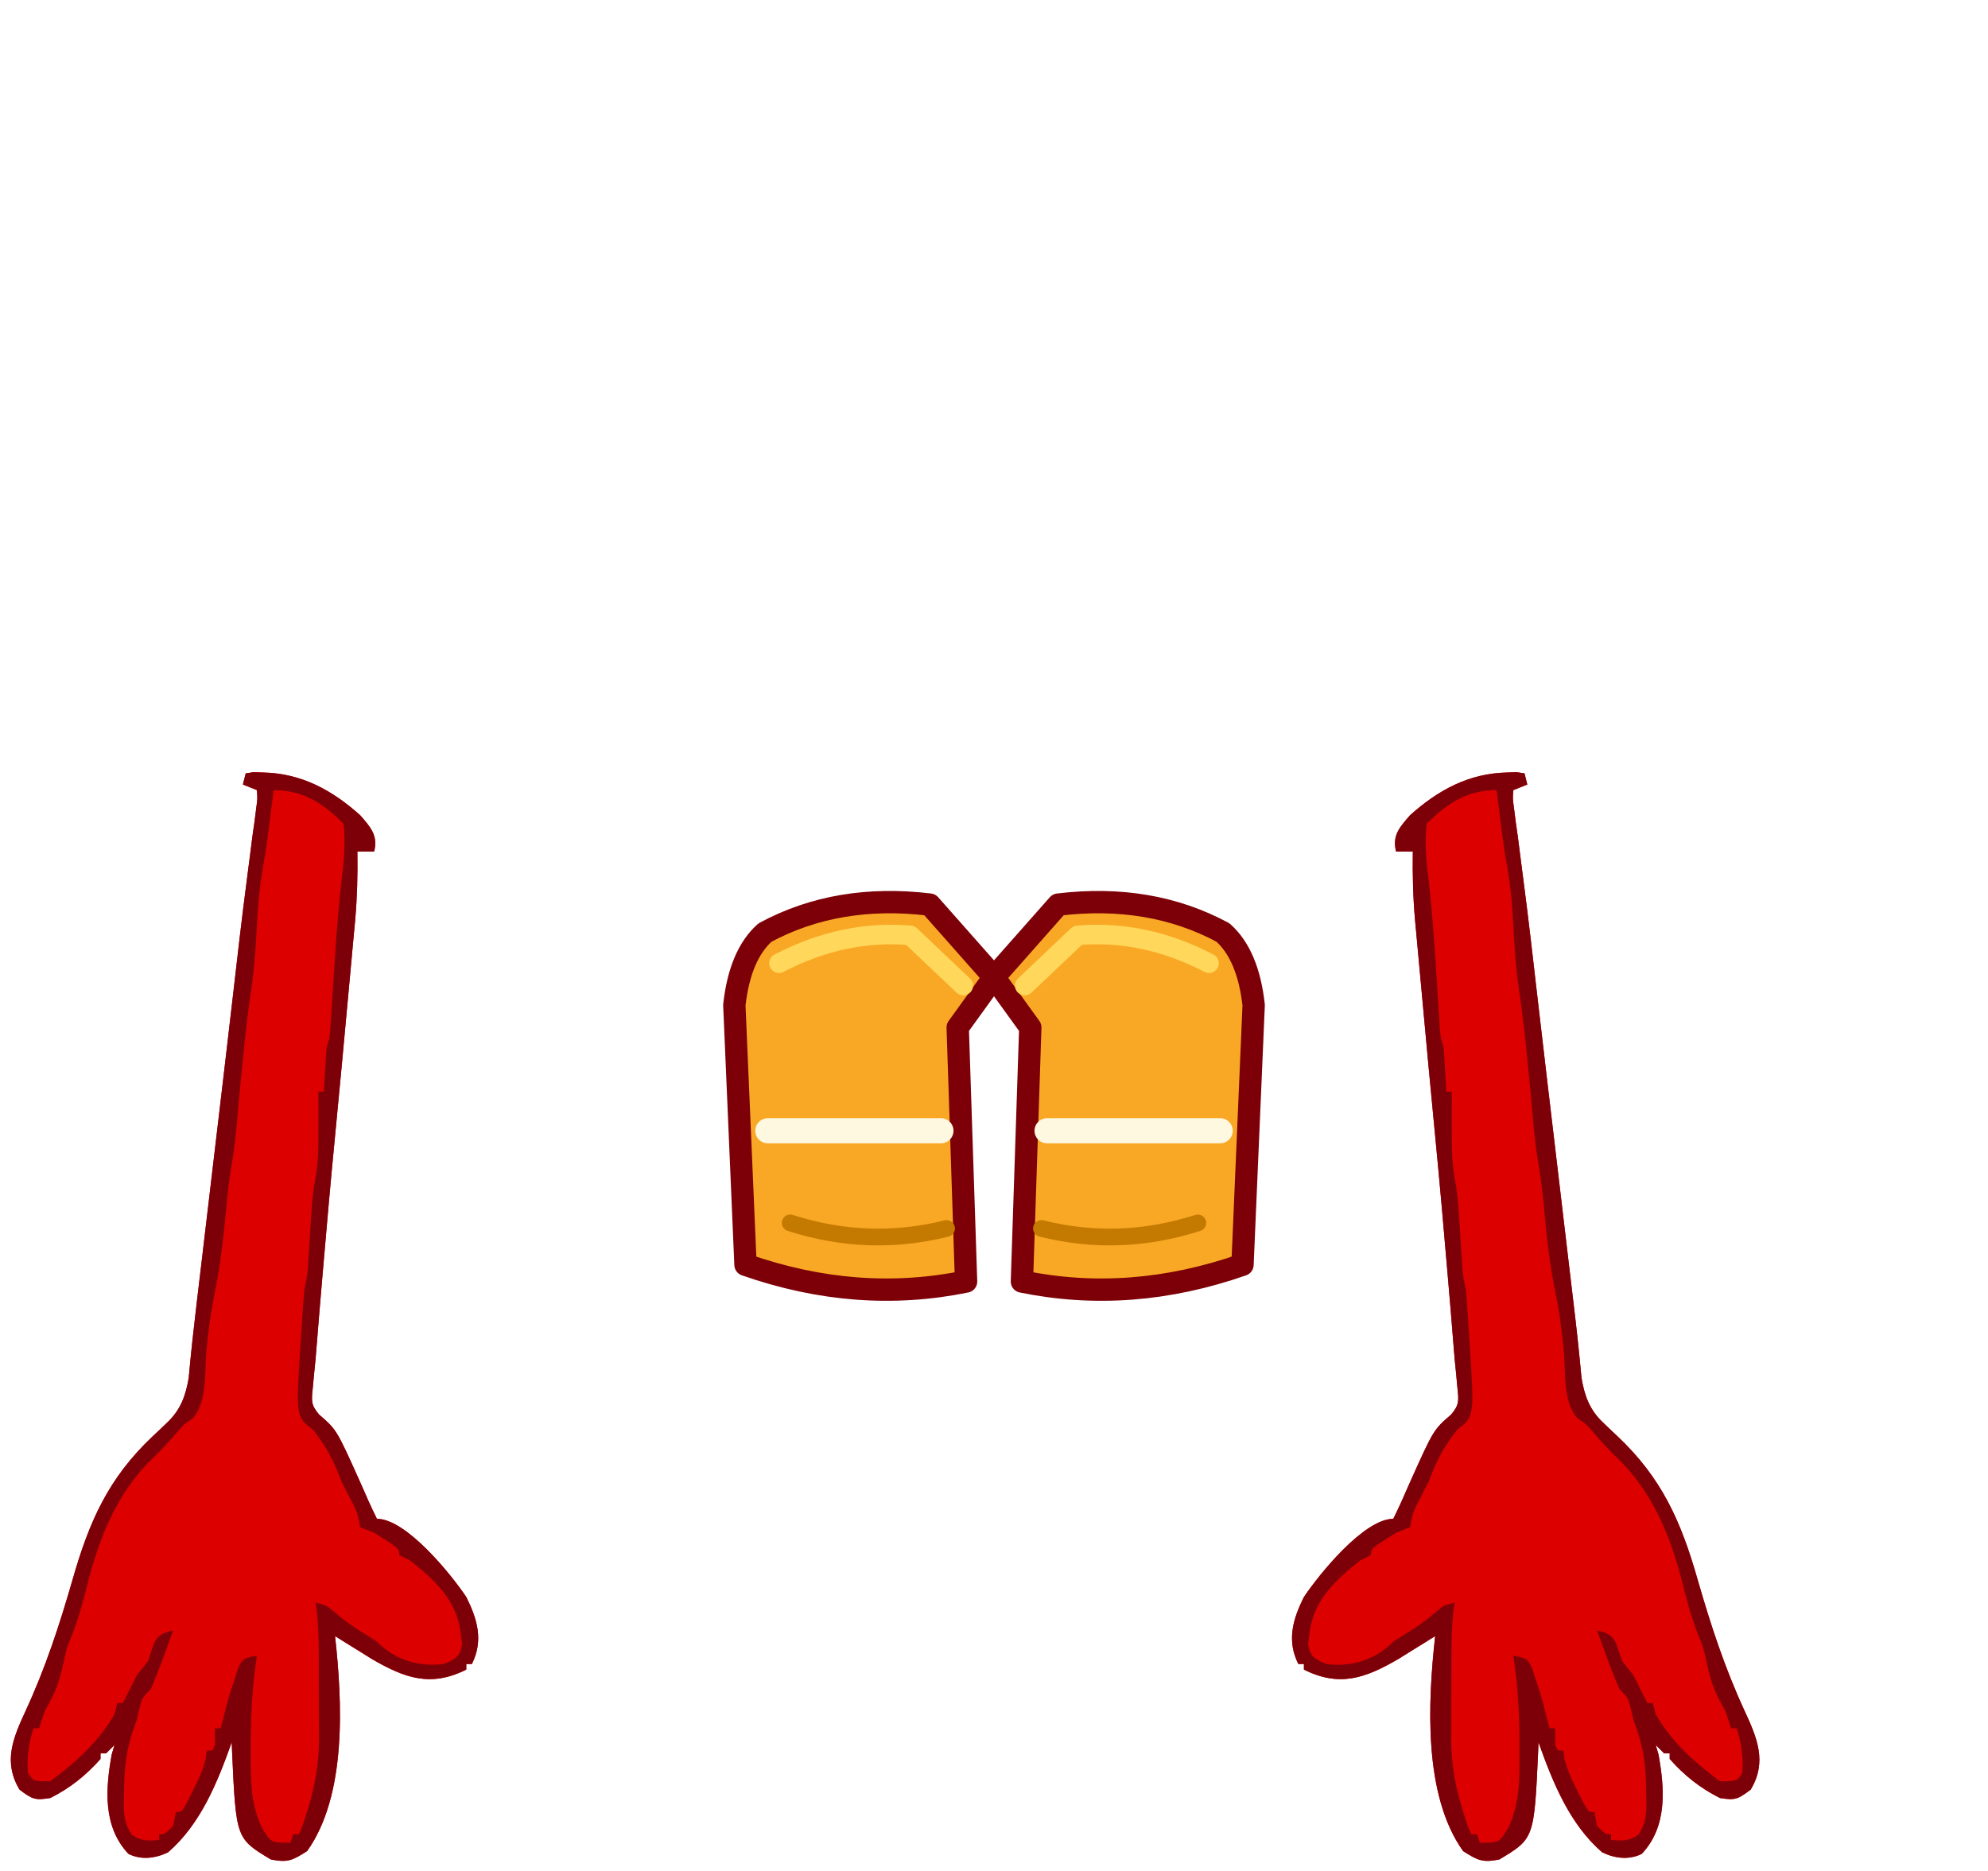
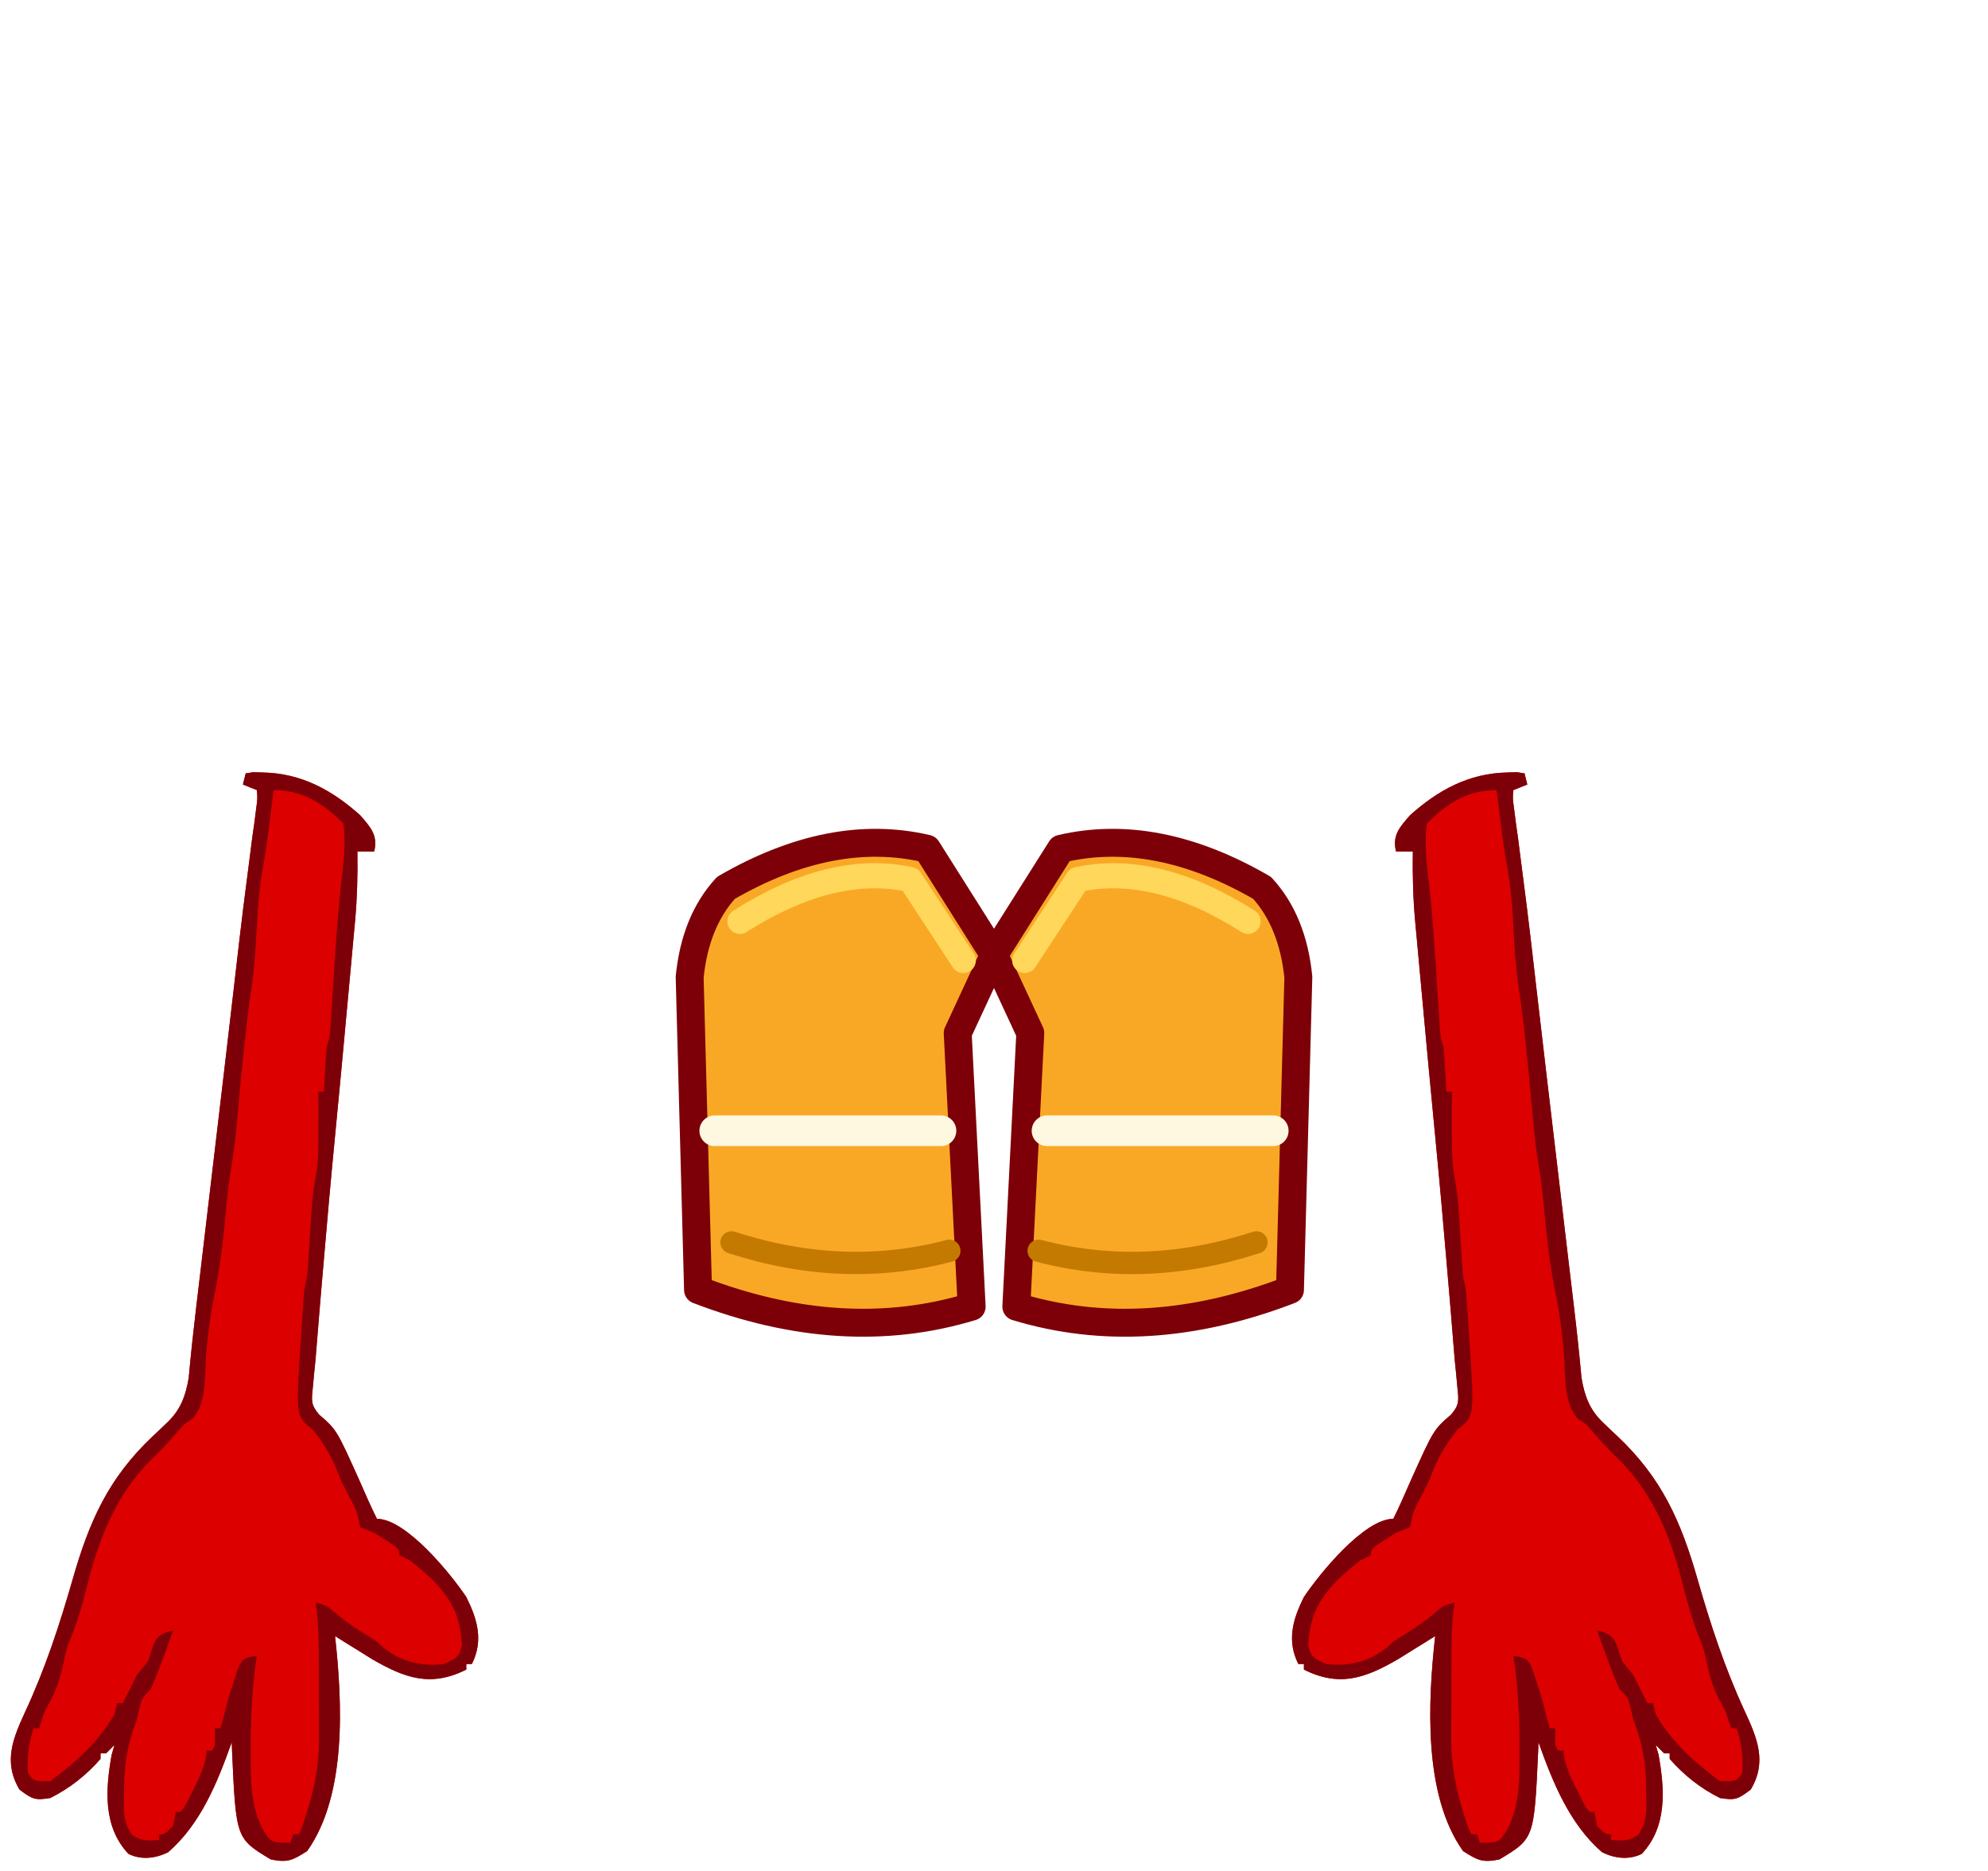
<svg xmlns="http://www.w3.org/2000/svg" viewBox="0 0 712 670">
  <g transform="translate(0,273)">
    <g transform="translate(175,0) scale(-1,1)">
      <path d="M0 0 C1.15 -0.04 2.3 -0.07 3.48 -0.11 C3.94 -0.04 3.94 -0.04 6.25 0.31 C6.41 0.97 6.41 0.97 7.25 4.31 C5.6 4.97 3.95 5.63 2.25 6.31 C2 9.26 2 9.26 2.54 13.21 C2.73 14.74 2.93 16.27 3.13 17.86 C3.38 19.59 3.62 21.33 3.88 23.12 C4.25 26.02 4.62 28.92 4.99 31.82 C5.27 33.98 5.55 36.15 5.83 38.32 C7.69 52.48 9.3 66.67 10.93 80.86 C11.89 89.14 12.86 97.42 13.83 105.7 C14.03 107.38 14.23 109.06 14.43 110.8 C17.04 133.07 19.68 155.34 22.33 177.62 C22.42 178.37 22.42 178.37 22.88 182.21 C23.22 185.11 23.57 188.01 23.91 190.91 C24.94 199.53 25.88 208.15 26.66 216.8 C27.75 223.31 29.61 228.35 34.45 232.9 C35.27 233.68 36.09 234.47 36.93 235.28 C37.78 236.08 38.62 236.87 39.5 237.69 C55.39 252.67 62.28 268.15 68.25 289.06 C72.89 305.2 78 320.81 85.06 336.06 C89.58 345.84 93.22 354.36 87.25 364.31 C82.67 367.74 81.77 368.19 76.25 367.31 C69.24 363.81 63.44 359.19 58.25 353.31 C58.25 352.65 58.25 351.99 58.25 351.31 C57.59 351.31 56.93 351.31 56.25 351.31 C55.26 350.32 54.27 349.33 53.25 348.31 C53.58 349.45 53.91 350.58 54.25 351.75 C56.48 364.16 57.42 377.55 48.25 387.31 C43.67 389.6 38.51 388.93 34.06 386.75 C22.32 376.58 16.36 361.64 11.25 347.31 C11.21 348.38 11.18 349.44 11.14 350.54 C9.72 381.83 9.72 381.83 -2.75 389.31 C-8.86 390.54 -10.57 389.6 -15.75 386.31 C-30.1 366.14 -28.33 332.73 -25.75 309.31 C-26.94 310.06 -28.14 310.81 -29.37 311.58 C-30.96 312.56 -32.55 313.55 -34.19 314.56 C-35.75 315.54 -37.32 316.51 -38.93 317.52 C-50.77 324.39 -59.98 327.7 -72.75 321.31 C-72.75 320.65 -72.75 319.99 -72.75 319.31 C-73.41 319.31 -74.07 319.31 -74.75 319.31 C-78.94 310.94 -76.77 303.36 -72.75 295.31 C-67.26 287.1 -51.21 267.31 -40.75 267.31 C-38.52 262.86 -36.56 258.31 -34.56 253.75 C-26.31 235.4 -26.31 235.4 -20.04 229.97 C-16.99 226.43 -17.32 224.84 -17.79 220.25 C-17.86 219.49 -17.86 219.49 -18.21 215.66 C-18.39 213.89 -18.57 212.13 -18.75 210.31 C-18.92 208.23 -19.09 206.15 -19.26 204.07 C-19.83 196.84 -20.44 189.61 -21.06 182.38 C-21.12 181.72 -21.12 181.72 -21.4 178.41 C-22.75 162.54 -24.15 146.67 -25.69 130.81 C-27.37 113.42 -29 96.02 -30.58 78.62 C-30.86 75.61 -31.14 72.6 -31.41 69.6 C-31.81 65.35 -32.19 61.11 -32.58 56.86 C-32.7 55.6 -32.82 54.34 -32.94 53.04 C-33.67 44.78 -33.88 36.61 -33.75 28.31 C-35.73 28.31 -37.71 28.31 -39.75 28.31 C-41.2 22.5 -38.45 19.57 -34.75 15.31 C-24.71 6.31 -13.7 0.29 0 0 Z " fill="#DC0000" transform="translate(80.75,3.6875)" />
      <path d="M0 0 C1.15 -0.04 2.3 -0.07 3.48 -0.11 C3.94 -0.04 3.94 -0.04 6.25 0.31 C6.41 0.97 6.41 0.97 7.25 4.31 C5.6 4.97 3.95 5.63 2.25 6.31 C2 9.26 2 9.26 2.54 13.21 C2.73 14.74 2.93 16.27 3.13 17.86 C3.38 19.59 3.62 21.33 3.88 23.12 C4.25 26.02 4.62 28.92 4.99 31.82 C5.27 33.98 5.55 36.15 5.83 38.32 C7.69 52.48 9.3 66.67 10.93 80.86 C11.89 89.14 12.86 97.42 13.83 105.7 C14.03 107.38 14.23 109.06 14.43 110.8 C17.04 133.07 19.68 155.34 22.33 177.62 C22.42 178.37 22.42 178.37 22.88 182.21 C23.22 185.11 23.57 188.01 23.91 190.91 C24.94 199.53 25.88 208.15 26.66 216.8 C27.75 223.31 29.61 228.35 34.45 232.9 C35.27 233.68 36.09 234.47 36.93 235.28 C37.78 236.08 38.62 236.87 39.5 237.69 C55.39 252.67 62.28 268.15 68.25 289.06 C72.89 305.2 78 320.81 85.06 336.06 C89.58 345.84 93.22 354.36 87.25 364.31 C82.67 367.74 81.77 368.19 76.25 367.31 C69.24 363.81 63.44 359.19 58.25 353.31 C58.25 352.65 58.25 351.99 58.25 351.31 C57.59 351.31 56.93 351.31 56.25 351.31 C55.26 350.32 54.27 349.33 53.25 348.31 C53.58 349.45 53.91 350.58 54.25 351.75 C56.48 364.16 57.42 377.55 48.25 387.31 C43.67 389.6 38.51 388.93 34.06 386.75 C22.32 376.58 16.36 361.64 11.25 347.31 C11.21 348.38 11.18 349.44 11.14 350.54 C9.72 381.83 9.72 381.83 -2.75 389.31 C-8.86 390.54 -10.57 389.6 -15.75 386.31 C-30.1 366.14 -28.33 332.73 -25.75 309.31 C-26.94 310.06 -28.14 310.81 -29.37 311.58 C-30.96 312.56 -32.55 313.55 -34.19 314.56 C-35.75 315.54 -37.32 316.51 -38.93 317.52 C-50.77 324.39 -59.98 327.7 -72.75 321.31 C-72.75 320.65 -72.75 319.99 -72.75 319.31 C-73.41 319.31 -74.07 319.31 -74.75 319.31 C-78.94 310.94 -76.77 303.36 -72.75 295.31 C-67.26 287.1 -51.21 267.31 -40.75 267.31 C-38.52 262.86 -36.56 258.31 -34.56 253.75 C-26.31 235.4 -26.31 235.4 -20.04 229.97 C-16.99 226.43 -17.32 224.84 -17.79 220.25 C-17.86 219.49 -17.86 219.49 -18.21 215.66 C-18.39 213.89 -18.57 212.13 -18.75 210.31 C-18.92 208.23 -19.09 206.15 -19.26 204.07 C-19.83 196.84 -20.44 189.61 -21.06 182.38 C-21.12 181.72 -21.12 181.72 -21.4 178.41 C-22.75 162.54 -24.15 146.67 -25.69 130.81 C-27.37 113.42 -29 96.02 -30.58 78.62 C-30.86 75.61 -31.14 72.6 -31.41 69.6 C-31.81 65.35 -32.19 61.11 -32.58 56.86 C-32.7 55.6 -32.82 54.34 -32.94 53.04 C-33.67 44.78 -33.88 36.61 -33.75 28.31 C-35.73 28.31 -37.71 28.31 -39.75 28.31 C-41.2 22.5 -38.45 19.57 -34.75 15.31 C-24.71 6.31 -13.7 0.29 0 0 Z M-28.75 18.31 C-29.75 25.74 -28.68 33.47 -27.83 40.88 C-26.52 53 -25.76 65.16 -25 77.33 C-24.81 80.24 -24.62 83.15 -24.43 86.06 C-24.33 87.77 -24.22 89.48 -24.11 91.23 C-23.75 95.31 -23.75 95.31 -22.75 98.31 C-22.52 101.04 -22.34 103.77 -22.19 106.5 C-22.1 107.96 -22.02 109.42 -21.93 110.92 C-21.87 112.04 -21.81 113.16 -21.75 114.31 C-21.09 114.31 -20.43 114.31 -19.75 114.31 C-19.77 116.27 -19.79 118.23 -19.81 120.25 C-19.81 139.19 -19.81 139.19 -18.26 148.13 C-17.73 151.45 -17.46 154.71 -17.25 158.07 C-17.17 159.33 -17.09 160.6 -17 161.9 C-16.83 164.56 -16.67 167.21 -16.5 169.86 C-16.42 171.12 -16.34 172.39 -16.25 173.69 C-16.21 174.27 -16.21 174.27 -16.03 177.18 C-15.75 180.31 -15.75 180.31 -14.75 185.31 C-14.29 190.28 -14 195.27 -13.69 200.25 C-13.6 201.59 -13.51 202.93 -13.41 204.31 C-11.71 230.69 -11.71 230.69 -17.75 235.31 C-22.31 240.99 -25.35 246.43 -27.75 253.31 C-29.27 256.39 -30.84 259.44 -32.45 262.48 C-33.75 265.31 -33.75 265.31 -34.75 270.31 C-36.4 270.97 -38.05 271.63 -39.75 272.31 C-48.75 277.92 -48.75 277.92 -48.75 280.31 C-50.07 280.97 -51.39 281.63 -52.75 282.31 C-61.65 289.43 -69.39 296.58 -70.75 308.31 C-70.91 309.57 -71.08 310.83 -71.25 312.12 C-70.53 316.74 -68.95 317.47 -64.75 319.31 C-55.51 320.42 -47.35 317.91 -40.75 311.31 C-39.01 310.14 -37.23 309.02 -35.44 307.94 C-31.91 305.76 -28.98 303.65 -25.81 300.94 C-22.75 298.31 -22.75 298.31 -18.75 297.31 C-18.91 298.4 -19.07 299.48 -19.24 300.6 C-19.82 305.97 -19.91 311.28 -19.92 316.68 C-19.92 317.75 -19.92 318.83 -19.93 319.94 C-19.93 322.2 -19.94 324.46 -19.94 326.73 C-19.94 330.17 -19.96 333.61 -19.97 337.05 C-19.98 339.26 -19.98 341.47 -19.98 343.68 C-19.99 344.7 -19.99 345.71 -20 346.76 C-19.97 355.67 -18.36 363.85 -15.69 372.31 C-15.35 373.41 -15 374.5 -14.65 375.62 C-13.75 378.31 -13.75 378.31 -12.75 380.31 C-12.09 380.31 -11.43 380.31 -10.75 380.31 C-10.59 380.81 -10.59 380.81 -9.75 383.31 C-2.84 383.31 -2.84 383.31 0.25 378.31 C4.72 369.21 4.44 360.51 4.44 350.56 C4.44 349.87 4.44 349.87 4.44 346.37 C4.39 336.22 3.79 326.36 2.25 316.31 C7.25 317.31 7.25 317.31 8.98 320.85 C9.22 321.59 9.22 321.59 10.44 325.38 C10.93 326.85 11.41 328.33 11.92 329.85 C12.81 332.83 13.6 335.84 14.3 338.87 C14.46 339.44 14.46 339.44 15.25 342.31 C15.91 342.31 16.57 342.31 17.25 342.31 C17.25 344.29 17.25 346.27 17.25 348.31 C17.58 348.97 17.91 349.63 18.25 350.31 C18.91 350.31 19.57 350.31 20.25 350.31 C20.33 351.13 20.42 351.95 20.5 352.79 C21.43 357.17 23.18 360.69 25.19 364.69 C25.9 366.12 26.61 367.55 27.34 369.02 C29.25 372.31 29.25 372.31 31.25 372.31 C31.58 373.96 31.91 375.61 32.25 377.31 C35.25 380.31 35.25 380.31 37.25 380.31 C37.25 380.97 37.25 381.63 37.25 382.31 C41.27 382.71 43.52 382.79 46.95 380.54 C50.37 375.74 49.95 370.98 49.81 365.31 C49.8 364.19 49.79 363.06 49.77 361.91 C49.56 353.7 48.25 346.99 45.25 339.31 C44.9 337.79 44.55 336.26 44.19 334.69 C43.25 331.31 43.25 331.31 40.25 328.31 C37.28 321.43 34.78 314.37 32.25 307.31 C39.37 308.74 38.85 311.81 41.25 318.31 C42.56 320 43.89 321.67 45.25 323.31 C46.12 325.07 46.98 326.82 47.88 328.62 C48.27 329.4 48.27 329.4 50.25 333.31 C50.91 333.31 51.57 333.31 52.25 333.31 C52.58 334.63 52.91 335.95 53.25 337.31 C58.95 347.29 67.11 354.46 76.25 361.31 C82.25 361.31 82.25 361.31 84.25 358.31 C84.63 352.64 83.99 347.73 82.25 342.31 C81.59 342.31 80.93 342.31 80.25 342.31 C79.57 340.32 78.91 338.32 78.25 336.31 C77.85 335.56 77.85 335.56 75.81 331.75 C73.25 326.77 72.12 321.9 70.99 316.45 C70.25 313.31 70.25 313.31 68.38 308.69 C65.79 302.15 64.12 295.52 62.4 288.7 C58.16 272.51 51.54 256.98 39.25 245.31 C36.42 242.55 33.8 239.78 31.25 236.75 C28.25 233.31 28.25 233.31 25.5 231.56 C20.03 226.09 20.98 215.2 20.38 207.94 C19.75 200.58 18.8 193.48 17.31 186.25 C15.31 176.41 14.21 166.6 13.29 156.61 C12.77 151.05 12.18 145.57 11.22 140.07 C10.33 134.8 9.75 129.63 9.31 124.31 C8.55 115.47 7.69 106.64 6.75 97.81 C6.63 96.68 6.51 95.55 6.39 94.38 C5.78 88.71 5.08 83.06 4.22 77.42 C2.95 68.73 2.52 60.02 2.04 51.26 C1.59 43.79 0.68 36.67 -0.75 29.31 C-1.35 25.26 -1.86 21.19 -2.38 17.12 C-2.44 16.6 -2.44 16.6 -2.78 13.95 C-3.11 11.41 -3.43 8.86 -3.75 6.31 C-14.28 6.31 -21.48 11.04 -28.75 18.31 Z " fill="#7D0008" transform="translate(80.75,3.6875)" />
    </g>
    <g transform="translate(459,0)">
      <path d="M0 0 C1.15 -0.04 2.3 -0.07 3.48 -0.11 C3.94 -0.04 3.94 -0.04 6.25 0.31 C6.41 0.97 6.41 0.97 7.25 4.31 C5.6 4.97 3.95 5.63 2.25 6.31 C2 9.26 2 9.26 2.54 13.21 C2.73 14.74 2.93 16.27 3.13 17.86 C3.38 19.59 3.62 21.33 3.88 23.12 C4.25 26.02 4.62 28.92 4.99 31.82 C5.27 33.98 5.55 36.15 5.83 38.32 C7.69 52.48 9.3 66.67 10.93 80.86 C11.89 89.14 12.86 97.42 13.83 105.7 C14.03 107.38 14.23 109.06 14.43 110.8 C17.04 133.07 19.68 155.34 22.33 177.62 C22.42 178.37 22.42 178.37 22.88 182.21 C23.22 185.11 23.57 188.01 23.91 190.91 C24.94 199.53 25.88 208.15 26.66 216.8 C27.75 223.31 29.61 228.35 34.45 232.9 C35.27 233.68 36.09 234.47 36.93 235.28 C37.78 236.08 38.62 236.87 39.5 237.69 C55.39 252.67 62.28 268.15 68.25 289.06 C72.89 305.2 78 320.81 85.06 336.06 C89.58 345.84 93.22 354.36 87.25 364.31 C82.67 367.74 81.77 368.19 76.25 367.31 C69.24 363.81 63.44 359.19 58.25 353.31 C58.25 352.65 58.25 351.99 58.25 351.31 C57.59 351.31 56.93 351.31 56.25 351.31 C55.26 350.32 54.27 349.33 53.25 348.31 C53.58 349.45 53.91 350.58 54.25 351.75 C56.48 364.16 57.42 377.55 48.25 387.31 C43.67 389.6 38.51 388.93 34.06 386.75 C22.32 376.58 16.36 361.64 11.25 347.31 C11.21 348.38 11.18 349.44 11.14 350.54 C9.72 381.83 9.72 381.83 -2.75 389.31 C-8.86 390.54 -10.57 389.6 -15.75 386.31 C-30.1 366.14 -28.33 332.73 -25.75 309.31 C-26.94 310.06 -28.14 310.81 -29.37 311.58 C-30.96 312.56 -32.55 313.55 -34.19 314.56 C-35.75 315.54 -37.32 316.51 -38.93 317.52 C-50.77 324.39 -59.98 327.7 -72.75 321.31 C-72.75 320.65 -72.75 319.99 -72.75 319.31 C-73.41 319.31 -74.07 319.31 -74.75 319.31 C-78.94 310.94 -76.77 303.36 -72.75 295.31 C-67.26 287.1 -51.21 267.31 -40.75 267.31 C-38.52 262.86 -36.56 258.31 -34.56 253.75 C-26.31 235.4 -26.31 235.4 -20.04 229.97 C-16.99 226.43 -17.32 224.84 -17.79 220.25 C-17.86 219.49 -17.86 219.49 -18.21 215.66 C-18.39 213.89 -18.57 212.13 -18.75 210.31 C-18.92 208.23 -19.09 206.15 -19.26 204.07 C-19.83 196.84 -20.44 189.61 -21.06 182.38 C-21.12 181.72 -21.12 181.72 -21.4 178.41 C-22.75 162.54 -24.15 146.67 -25.69 130.81 C-27.37 113.42 -29 96.02 -30.58 78.62 C-30.86 75.61 -31.14 72.6 -31.41 69.6 C-31.81 65.35 -32.19 61.11 -32.58 56.86 C-32.7 55.6 -32.82 54.34 -32.94 53.04 C-33.67 44.78 -33.88 36.61 -33.75 28.31 C-35.73 28.31 -37.71 28.31 -39.75 28.31 C-41.2 22.5 -38.45 19.57 -34.75 15.31 C-24.71 6.31 -13.7 0.29 0 0 Z " fill="#DC0000" transform="translate(80.75,3.6875)" />
      <path d="M0 0 C1.15 -0.04 2.3 -0.07 3.48 -0.11 C3.94 -0.04 3.94 -0.04 6.25 0.31 C6.41 0.97 6.41 0.97 7.25 4.31 C5.6 4.97 3.95 5.63 2.25 6.31 C2 9.26 2 9.26 2.54 13.21 C2.73 14.74 2.93 16.27 3.13 17.86 C3.38 19.59 3.62 21.33 3.88 23.12 C4.25 26.02 4.62 28.92 4.99 31.82 C5.27 33.98 5.55 36.15 5.83 38.32 C7.69 52.48 9.3 66.67 10.93 80.86 C11.89 89.14 12.86 97.42 13.83 105.7 C14.03 107.38 14.23 109.06 14.43 110.8 C17.04 133.07 19.68 155.34 22.33 177.62 C22.42 178.37 22.42 178.37 22.88 182.21 C23.22 185.11 23.57 188.01 23.91 190.91 C24.94 199.53 25.88 208.15 26.66 216.8 C27.75 223.31 29.61 228.35 34.45 232.9 C35.27 233.68 36.09 234.47 36.93 235.28 C37.78 236.08 38.62 236.87 39.5 237.69 C55.39 252.67 62.28 268.15 68.25 289.06 C72.89 305.2 78 320.81 85.06 336.06 C89.58 345.84 93.22 354.36 87.25 364.31 C82.67 367.74 81.77 368.19 76.25 367.31 C69.24 363.81 63.44 359.19 58.25 353.31 C58.25 352.65 58.25 351.99 58.25 351.31 C57.59 351.31 56.93 351.31 56.25 351.31 C55.26 350.32 54.27 349.33 53.25 348.31 C53.58 349.45 53.91 350.58 54.25 351.75 C56.48 364.16 57.42 377.55 48.25 387.31 C43.67 389.6 38.51 388.93 34.06 386.75 C22.32 376.58 16.36 361.64 11.25 347.31 C11.21 348.38 11.18 349.44 11.14 350.54 C9.72 381.83 9.72 381.83 -2.75 389.31 C-8.86 390.54 -10.57 389.6 -15.75 386.31 C-30.1 366.14 -28.33 332.73 -25.75 309.31 C-26.94 310.06 -28.14 310.81 -29.37 311.58 C-30.96 312.56 -32.55 313.55 -34.19 314.56 C-35.75 315.54 -37.32 316.51 -38.93 317.52 C-50.77 324.39 -59.98 327.7 -72.75 321.31 C-72.75 320.65 -72.75 319.99 -72.75 319.31 C-73.41 319.31 -74.07 319.31 -74.75 319.31 C-78.94 310.94 -76.77 303.36 -72.75 295.31 C-67.26 287.1 -51.21 267.31 -40.75 267.31 C-38.52 262.86 -36.56 258.31 -34.56 253.75 C-26.31 235.4 -26.31 235.4 -20.04 229.97 C-16.99 226.43 -17.32 224.84 -17.79 220.25 C-17.86 219.49 -17.86 219.49 -18.21 215.66 C-18.39 213.89 -18.57 212.13 -18.75 210.31 C-18.92 208.23 -19.09 206.15 -19.26 204.07 C-19.83 196.84 -20.44 189.61 -21.06 182.38 C-21.12 181.72 -21.12 181.72 -21.4 178.41 C-22.75 162.54 -24.15 146.67 -25.69 130.81 C-27.37 113.42 -29 96.02 -30.58 78.62 C-30.86 75.61 -31.14 72.6 -31.41 69.6 C-31.81 65.35 -32.19 61.11 -32.58 56.86 C-32.7 55.6 -32.82 54.34 -32.94 53.04 C-33.67 44.78 -33.88 36.61 -33.75 28.31 C-35.73 28.31 -37.71 28.31 -39.75 28.31 C-41.2 22.5 -38.45 19.57 -34.75 15.31 C-24.71 6.31 -13.7 0.29 0 0 Z M-28.75 18.31 C-29.75 25.74 -28.68 33.47 -27.83 40.88 C-26.52 53 -25.76 65.16 -25 77.33 C-24.81 80.24 -24.62 83.15 -24.43 86.06 C-24.33 87.77 -24.22 89.48 -24.11 91.23 C-23.75 95.31 -23.75 95.31 -22.75 98.31 C-22.52 101.04 -22.34 103.77 -22.19 106.5 C-22.1 107.96 -22.02 109.42 -21.93 110.92 C-21.87 112.04 -21.81 113.16 -21.75 114.31 C-21.09 114.31 -20.43 114.31 -19.75 114.31 C-19.77 116.27 -19.79 118.23 -19.81 120.25 C-19.81 139.19 -19.81 139.19 -18.26 148.13 C-17.73 151.45 -17.46 154.71 -17.25 158.07 C-17.17 159.33 -17.09 160.6 -17 161.9 C-16.83 164.56 -16.67 167.21 -16.5 169.86 C-16.42 171.12 -16.34 172.39 -16.25 173.69 C-16.21 174.27 -16.21 174.27 -16.03 177.18 C-15.75 180.31 -15.75 180.31 -14.75 185.31 C-14.29 190.28 -14 195.27 -13.69 200.25 C-13.6 201.59 -13.51 202.93 -13.41 204.31 C-11.71 230.69 -11.71 230.69 -17.75 235.31 C-22.31 240.99 -25.35 246.43 -27.75 253.31 C-29.27 256.39 -30.84 259.44 -32.45 262.48 C-33.75 265.31 -33.75 265.31 -34.75 270.31 C-36.4 270.97 -38.05 271.63 -39.75 272.31 C-48.75 277.92 -48.75 277.92 -48.75 280.31 C-50.07 280.97 -51.39 281.63 -52.75 282.31 C-61.65 289.43 -69.39 296.58 -70.75 308.31 C-70.91 309.57 -71.08 310.83 -71.25 312.12 C-70.53 316.74 -68.95 317.47 -64.75 319.31 C-55.51 320.42 -47.35 317.91 -40.75 311.31 C-39.01 310.14 -37.23 309.02 -35.44 307.94 C-31.91 305.76 -28.98 303.65 -25.81 300.94 C-22.75 298.31 -22.75 298.31 -18.75 297.31 C-18.91 298.4 -19.07 299.48 -19.24 300.6 C-19.82 305.97 -19.91 311.28 -19.92 316.68 C-19.92 317.75 -19.92 318.83 -19.93 319.94 C-19.93 322.2 -19.94 324.46 -19.94 326.73 C-19.94 330.17 -19.96 333.61 -19.97 337.05 C-19.98 339.26 -19.98 341.47 -19.98 343.68 C-19.99 344.7 -19.99 345.71 -20 346.76 C-19.97 355.67 -18.36 363.85 -15.69 372.31 C-15.35 373.41 -15 374.5 -14.65 375.62 C-13.75 378.31 -13.75 378.31 -12.75 380.31 C-12.09 380.31 -11.43 380.31 -10.75 380.31 C-10.59 380.81 -10.59 380.81 -9.75 383.31 C-2.84 383.31 -2.84 383.31 0.25 378.31 C4.72 369.21 4.44 360.51 4.44 350.56 C4.44 349.87 4.44 349.87 4.44 346.37 C4.39 336.22 3.79 326.36 2.25 316.31 C7.25 317.31 7.25 317.31 8.98 320.85 C9.22 321.59 9.22 321.59 10.44 325.38 C10.93 326.85 11.41 328.33 11.92 329.85 C12.81 332.83 13.6 335.84 14.3 338.87 C14.46 339.44 14.46 339.44 15.25 342.31 C15.91 342.31 16.57 342.31 17.25 342.31 C17.25 344.29 17.25 346.27 17.25 348.31 C17.58 348.97 17.91 349.63 18.25 350.31 C18.91 350.31 19.57 350.31 20.25 350.31 C20.33 351.13 20.42 351.95 20.5 352.79 C21.43 357.17 23.18 360.69 25.19 364.69 C25.9 366.12 26.61 367.55 27.34 369.02 C29.25 372.31 29.25 372.31 31.25 372.31 C31.58 373.96 31.91 375.61 32.25 377.31 C35.25 380.31 35.25 380.31 37.25 380.31 C37.25 380.97 37.25 381.63 37.25 382.31 C41.27 382.71 43.52 382.79 46.95 380.54 C50.37 375.74 49.95 370.98 49.81 365.31 C49.8 364.19 49.79 363.06 49.77 361.91 C49.56 353.7 48.25 346.99 45.25 339.31 C44.9 337.79 44.55 336.26 44.19 334.69 C43.25 331.31 43.25 331.31 40.25 328.31 C37.28 321.43 34.78 314.37 32.25 307.31 C39.37 308.74 38.85 311.81 41.25 318.31 C42.56 320 43.89 321.67 45.25 323.31 C46.12 325.07 46.98 326.82 47.88 328.62 C48.27 329.4 48.27 329.4 50.25 333.31 C50.91 333.31 51.57 333.31 52.25 333.31 C52.58 334.63 52.91 335.95 53.25 337.31 C58.95 347.29 67.11 354.46 76.25 361.31 C82.25 361.31 82.25 361.31 84.25 358.31 C84.63 352.64 83.99 347.73 82.25 342.31 C81.59 342.31 80.93 342.31 80.25 342.31 C79.57 340.32 78.91 338.32 78.25 336.31 C77.85 335.56 77.85 335.56 75.81 331.75 C73.25 326.77 72.12 321.9 70.99 316.45 C70.25 313.31 70.25 313.31 68.38 308.69 C65.79 302.15 64.12 295.52 62.4 288.7 C58.16 272.51 51.54 256.98 39.25 245.31 C36.42 242.55 33.8 239.78 31.25 236.75 C28.25 233.31 28.25 233.31 25.5 231.56 C20.03 226.09 20.98 215.2 20.38 207.94 C19.75 200.58 18.8 193.48 17.31 186.25 C15.31 176.41 14.21 166.6 13.29 156.61 C12.77 151.05 12.18 145.57 11.22 140.07 C10.33 134.8 9.75 129.63 9.31 124.31 C8.55 115.47 7.69 106.64 6.75 97.81 C6.63 96.68 6.51 95.55 6.39 94.38 C5.78 88.71 5.08 83.06 4.22 77.42 C2.95 68.73 2.52 60.02 2.04 51.26 C1.59 43.79 0.68 36.67 -0.75 29.31 C-1.35 25.26 -1.86 21.19 -2.38 17.12 C-2.44 16.6 -2.44 16.6 -2.78 13.95 C-3.11 11.41 -3.43 8.86 -3.75 6.31 C-14.28 6.31 -21.48 11.04 -28.75 18.31 Z " fill="#7D0008" transform="translate(80.75,3.6875)" />
    </g>
  </g>
  <g stroke-linecap="round" stroke-linejoin="round">
-     <path d="M274 334 Q300 320 333 324 L356 350 L343 368 L346 459 Q307 467 267 453 L263 360 Q265 342 274 334 Z" fill="#F9A825" stroke="#7D0008" stroke-width="8" />
-     <path d="M438 334 Q412 320 379 324 L356 350 L369 368 L366 459 Q405 467 445 453 L449 360 Q447 342 438 334 Z" fill="#F9A825" stroke="#7D0008" stroke-width="8" />
-     <path d="M279 345 Q302 333 326 335 L345 353 M433 345 Q410 333 386 335 L367 353" fill="none" stroke="#FFD75A" stroke-width="7" />
-     <path d="M275 405 H337 M375 405 H437" fill="none" stroke="#FFF8E1" stroke-width="9" />
-     <path d="M283 438 Q311 447 339 440 M373 440 Q401 447 429 438" fill="none" stroke="#C47A00" stroke-width="6" />
+     <path d="M260 318 Q298 296 332 304 L356 342 L343 370 L348 468 Q302 482 250 462 L247 350 Q249 330 260 318 Z" fill="#F9A825" stroke="#7D0008" stroke-width="10" />
+     <path d="M452 318 Q414 296 380 304 L356 342 L369 370 L364 468 Q410 482 462 462 L465 350 Q463 330 452 318 Z" fill="#F9A825" stroke="#7D0008" stroke-width="10" />
+     <path d="M265 330 Q298 309 326 315 L345 344 M447 330 Q414 309 386 315 L367 344" fill="none" stroke="#FFD75A" stroke-width="9" />
+     <path d="M256 405 H337 M375 405 H456" fill="none" stroke="#FFF8E1" stroke-width="11" />
+     <path d="M262 445 Q302 458 340 448 M372 448 Q410 458 450 445" fill="none" stroke="#C47A00" stroke-width="8" />
  </g>
</svg>
